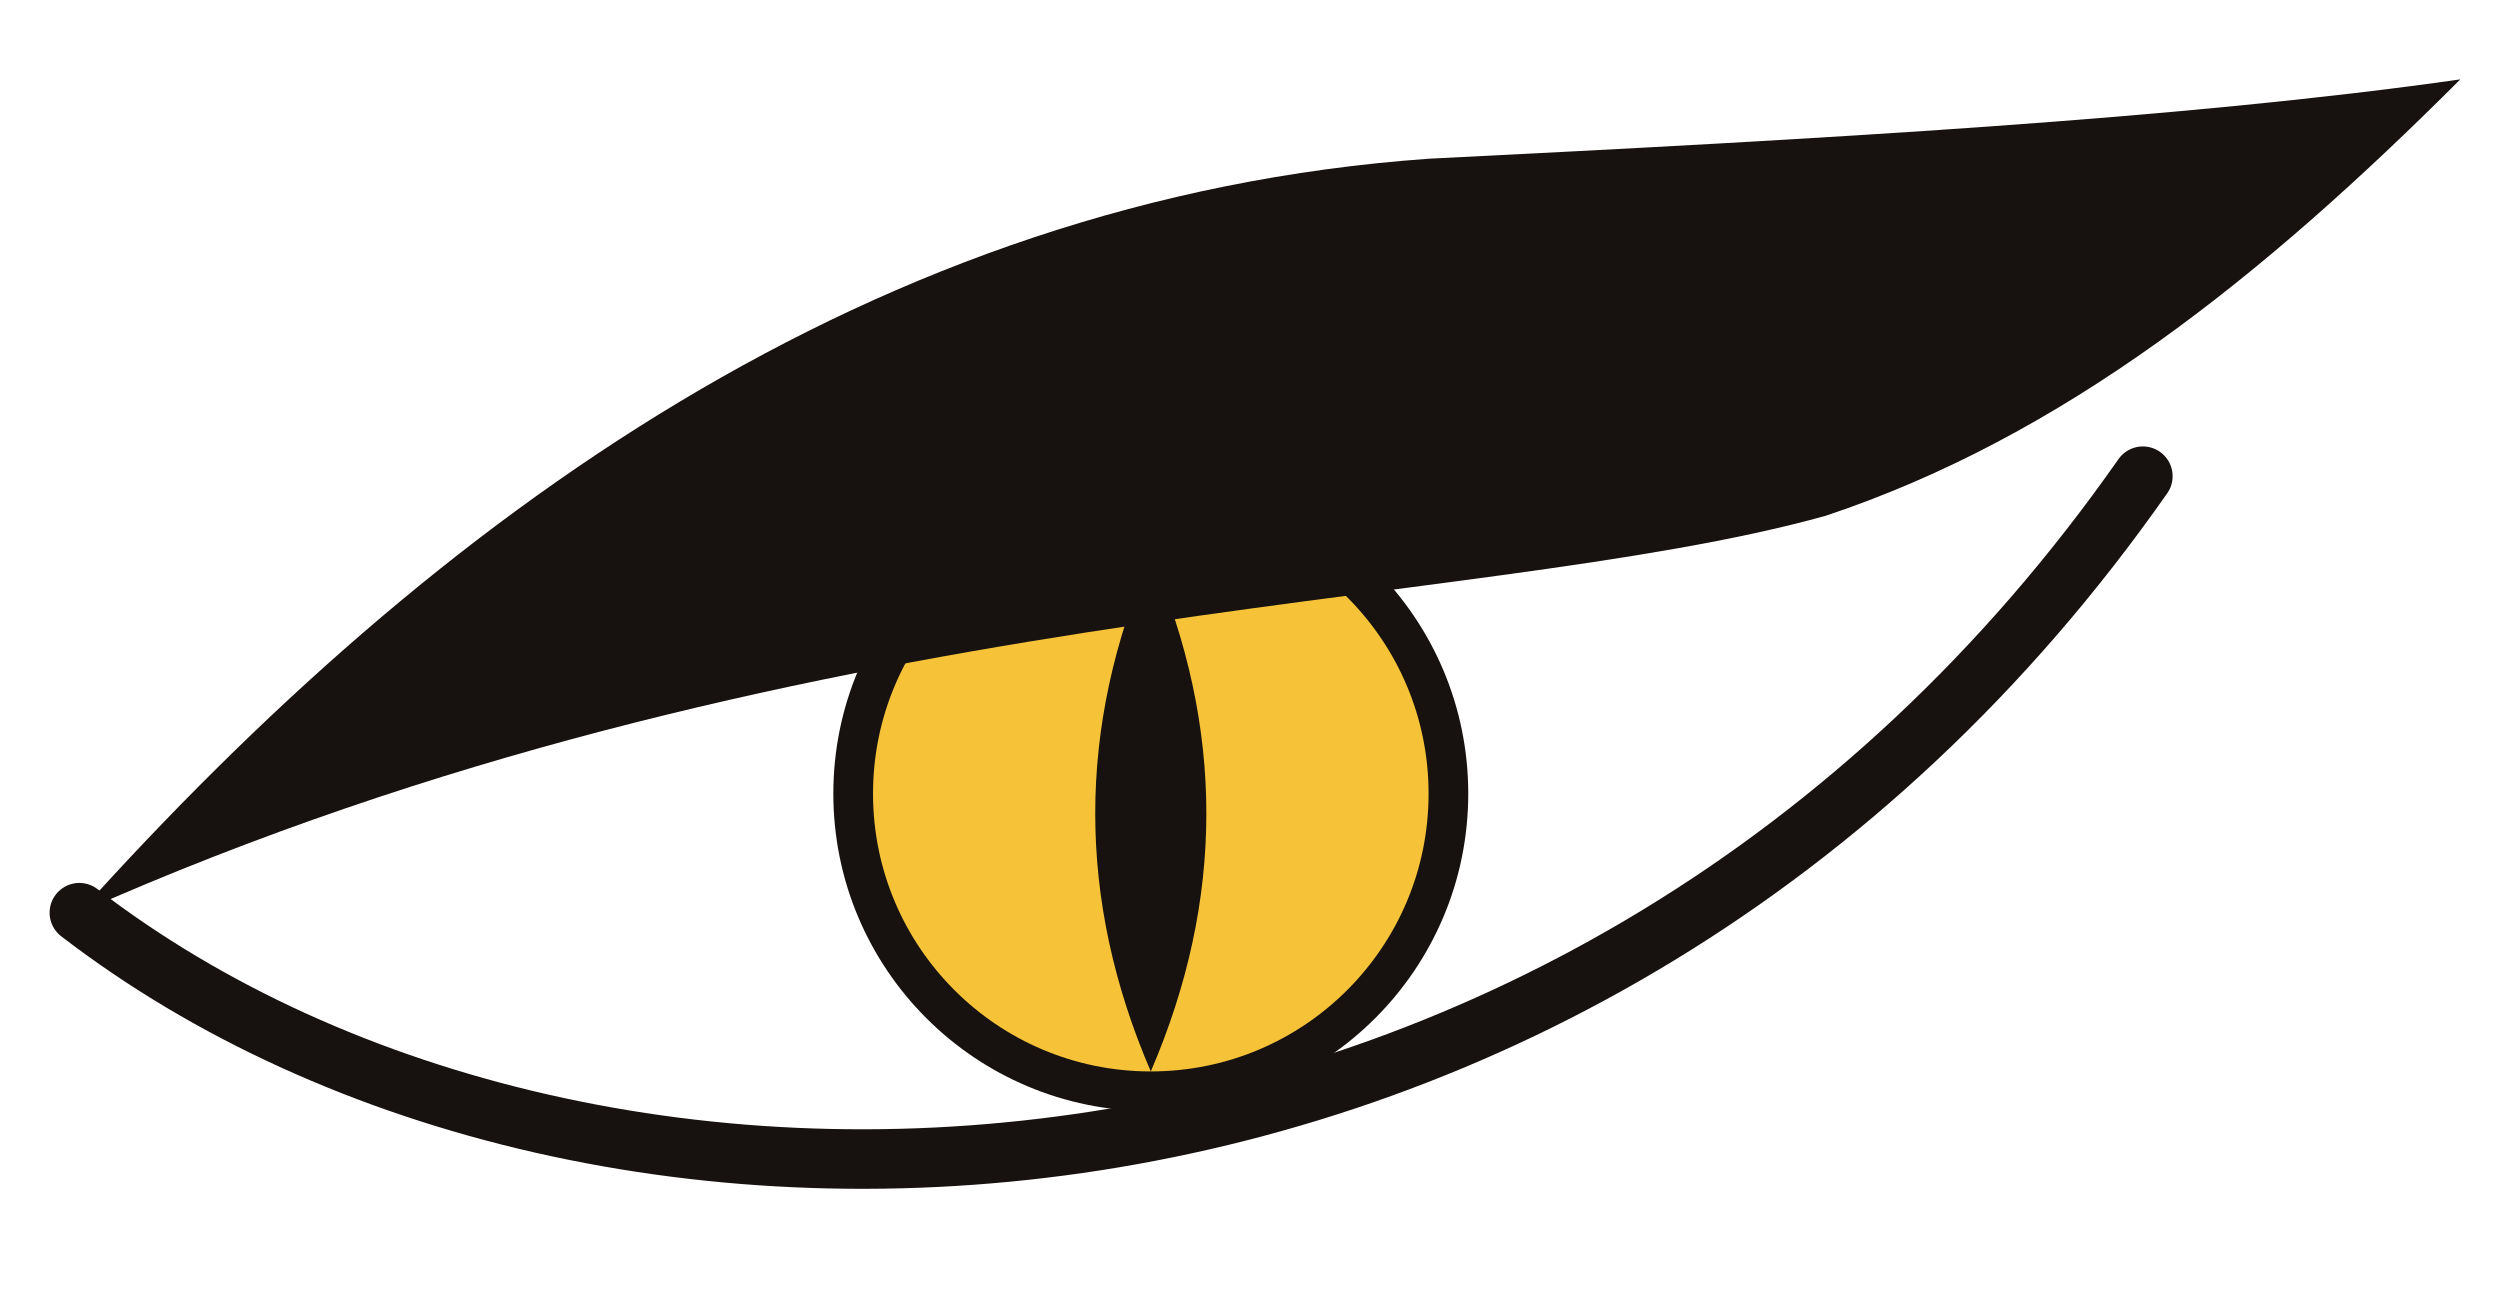
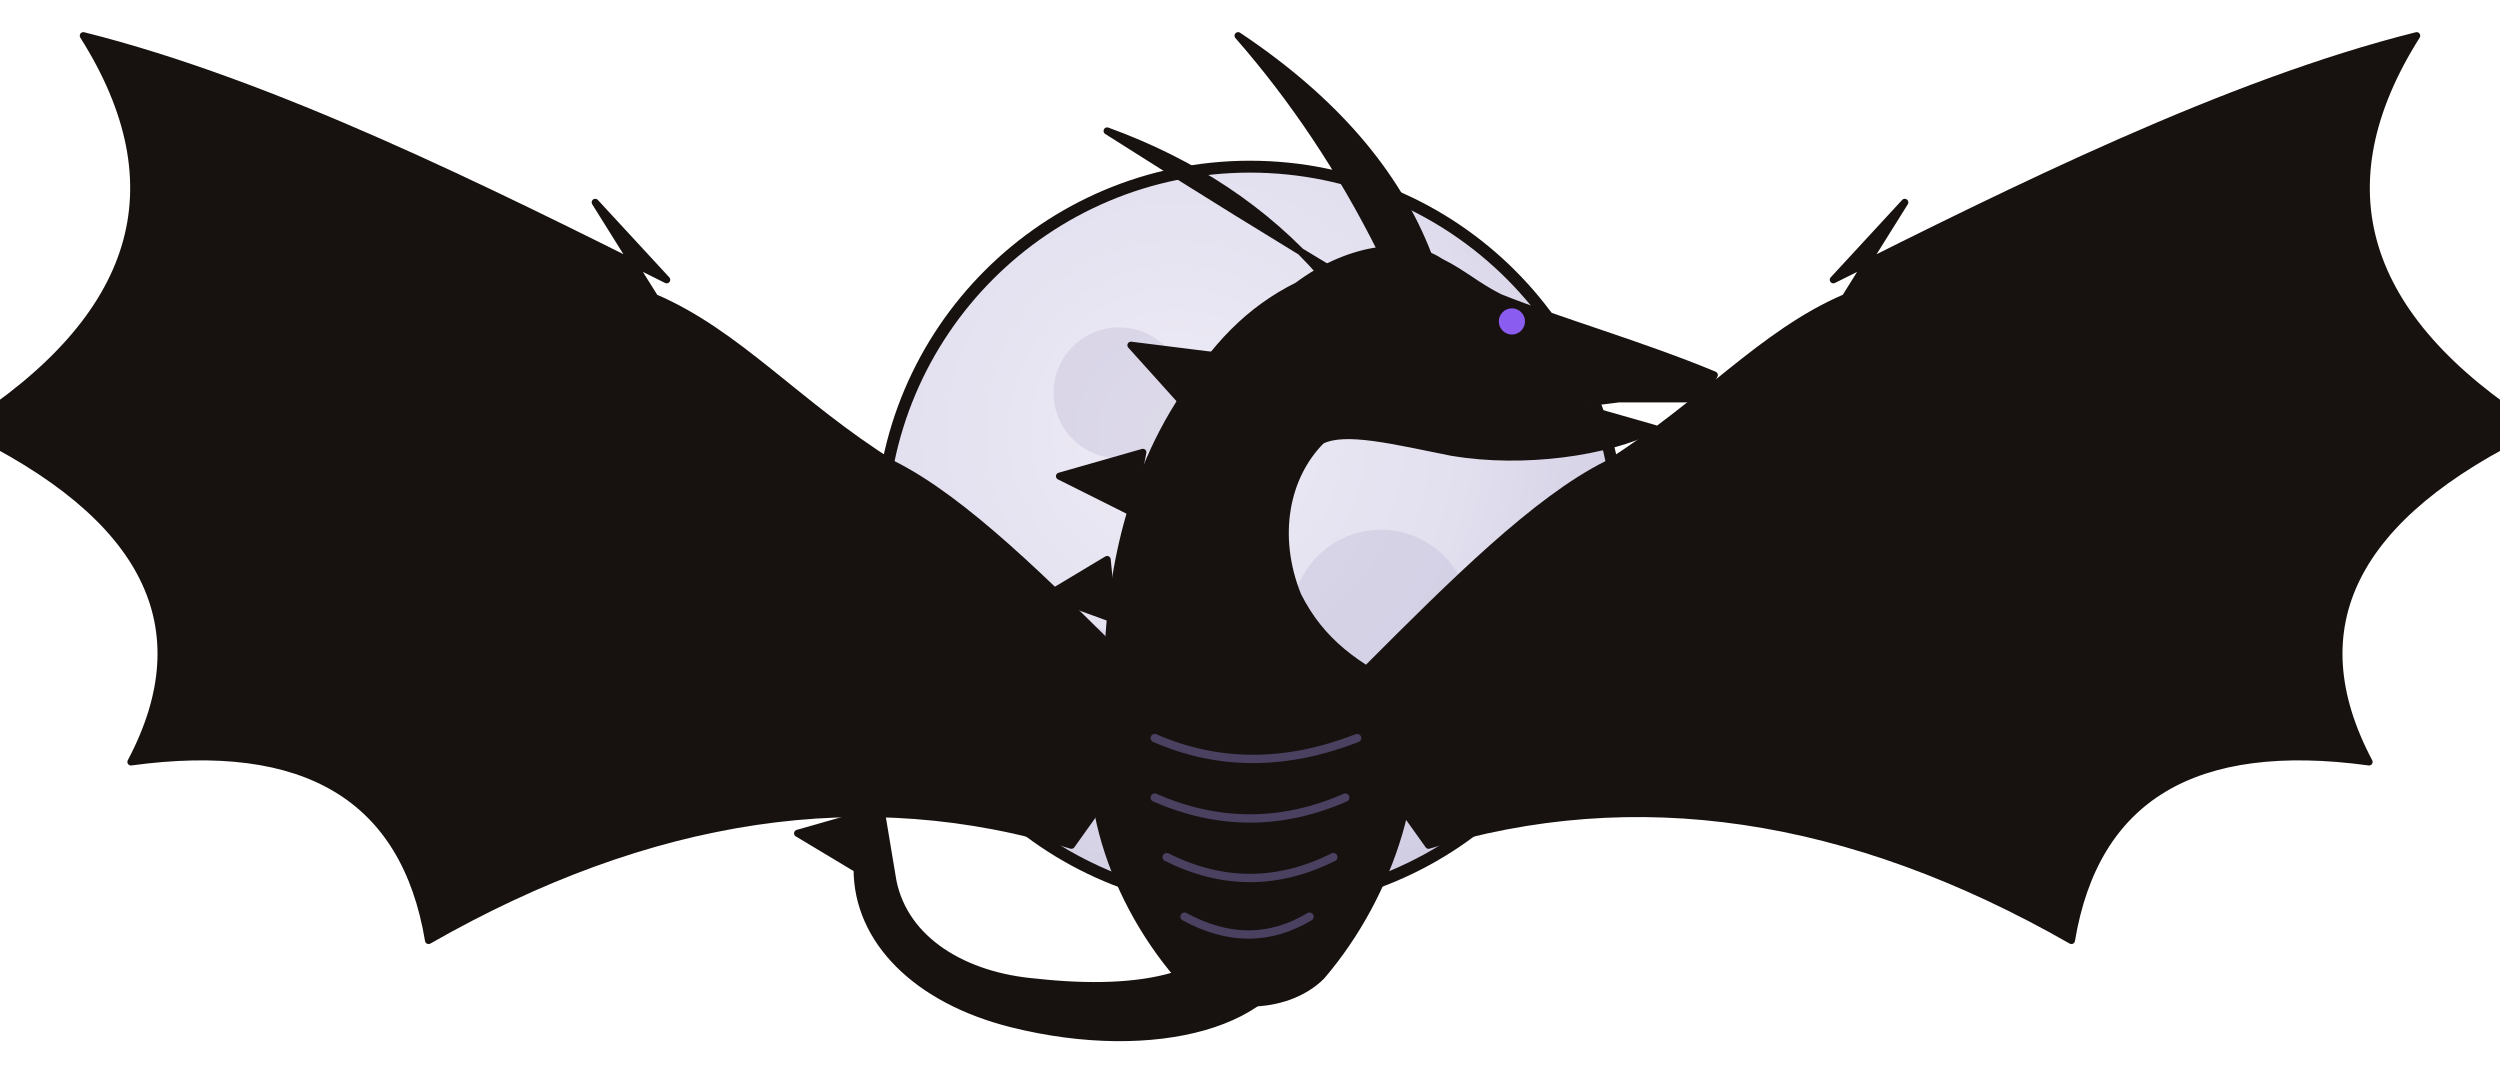
- <svg xmlns="http://www.w3.org/2000/svg" viewBox="0 0 126 66" role="img" aria-labelledby="t">
-   <circle cx="58" cy="40" r="15" fill="#f5c238" stroke="#17120f" stroke-width="2" />
-   <path d="M58 28Q63.6 41 58 54Q52.4 41 58 28Z" fill="#17120f" />
-   <path d="M4 46C22 26 44 10 72 8C92 7 110 6 124 4C114 14 104 22 92 26C74 31 40 30 4 46Z" fill="#17120f" />
-   <path d="M4 46C30 66 80 64 108 24" fill="none" stroke="#17120f" stroke-width="3" stroke-linecap="round" />
+ <svg xmlns="http://www.w3.org/2000/svg" viewBox="0 0 420 180" role="img" aria-labelledby="lusacan-t">
+   <defs>
+     <radialGradient id="lusacan-lua" cx=".4" cy=".36" r=".72">
+       <stop offset="0" stop-color="#eeecf6" />
+       <stop offset=".55" stop-color="#e2dfef" />
+       <stop offset="1" stop-color="#cdc9e0" />
+     </radialGradient>
+     <linearGradient id="lusacan-prata" x1="0" y1="0" x2="0" y2="1">
+       <stop offset="0" stop-color="#17120f" />
+       <stop offset="1" stop-color="#17120f" />
+     </linearGradient>
+   </defs>
+   <circle cx="210" cy="90" r="62" fill="url(#lusacan-lua)" stroke="#17120f" stroke-width="2" />
+   <g fill="#bdb8d4" opacity=".35">
+     <circle cx="188" cy="66" r="11" />
+     <circle cx="232" cy="104" r="15" />
+     <circle cx="182" cy="112" r="7" />
+     <circle cx="246" cy="70" r="6" />
+     <circle cx="205" cy="136" r="5" />
+   </g>
+   <g transform="translate(210 118)">
+     <path d="M8 40C6 54 -16 60 -40 54C-56 50 -66 40 -66 28L-60 30C-58 40 -48 46 -36 47C-18 49 -4 46 -2 36ZM-66 28L-76 22L-62 18L-60 30Z" fill="#17120f" stroke="#17120f" stroke-width="1.2" stroke-linejoin="round" />
+     <g transform="translate(-20 0)">
+       <path d="M0 -6C-14 -20 -28 -34 -40 -40C-56 -50 -66 -62 -80 -68L-90 -84L-78 -71C-108 -86 -144 -104 -176 -112Q-152 -74 -196 -46Q-150 -24 -168 10Q-124 4 -118 40Q-62 8 -10 24L0 10Z" fill="#17120f" stroke="#17120f" stroke-width="1.2" stroke-linejoin="round" />
+     </g>
+     <g transform="translate(20 0) scale(-1 1)">
+       <path d="M0 -6C-14 -20 -28 -34 -40 -40C-56 -50 -66 -62 -80 -68L-90 -84L-78 -71C-108 -86 -144 -104 -176 -112Q-152 -74 -196 -46Q-150 -24 -168 10Q-124 4 -118 40Q-62 8 -10 24L0 10Z" fill="#17120f" stroke="#17120f" stroke-width="1.2" stroke-linejoin="round" />
+     </g>
+     <path d="M12 -72Q-2 -88 -24 -96Q-2 -82 18 -70ZM22 -76Q12 -96 -2 -112Q22 -96 30 -75ZM20 -46L4 -52L18 -54Z" fill="#17120f" stroke="#17120f" stroke-width="1.2" stroke-linejoin="round" />
+     <path d="M-23 -14L-34 -18L-24 -24ZM-20 -32L-32 -38L-18 -42ZM-11 -50L-20 -60L-4 -58Z" fill="#17120f" stroke="#17120f" stroke-width="1.2" stroke-linejoin="round" />
+     <path d="M-24 -2C-24 -16 -22 -34 -12 -50C-6 -60 0 -66 8 -70C16 -76 26 -78 32 -74C36 -72 38 -70 42 -68C52 -64 66 -60 78 -55L76 -51L62 -51L54 -50L68 -46C60 -42 46 -40 34 -42C24 -44 16 -46 12 -44C6 -38 4 -28 8 -18C12 -10 18 -6 26 -2C30 12 24 32 12 46C6 52 -6 52 -12 46C-24 32 -30 12 -24 -2Z" fill="#17120f" stroke="#17120f" stroke-width="1.2" stroke-linejoin="round" />
+     <path d="M-16 6Q0 13 18 6M-16 16Q0 23 16 16M-14 26Q0 33 14 26M-11 36Q0 42 10 36" fill="none" stroke="#4a4060" stroke-width="1.4" stroke-linecap="round" />
+     <circle cx="44" cy="-64" r="2.2" fill="#8a5cf0" />
+   </g>
</svg>
